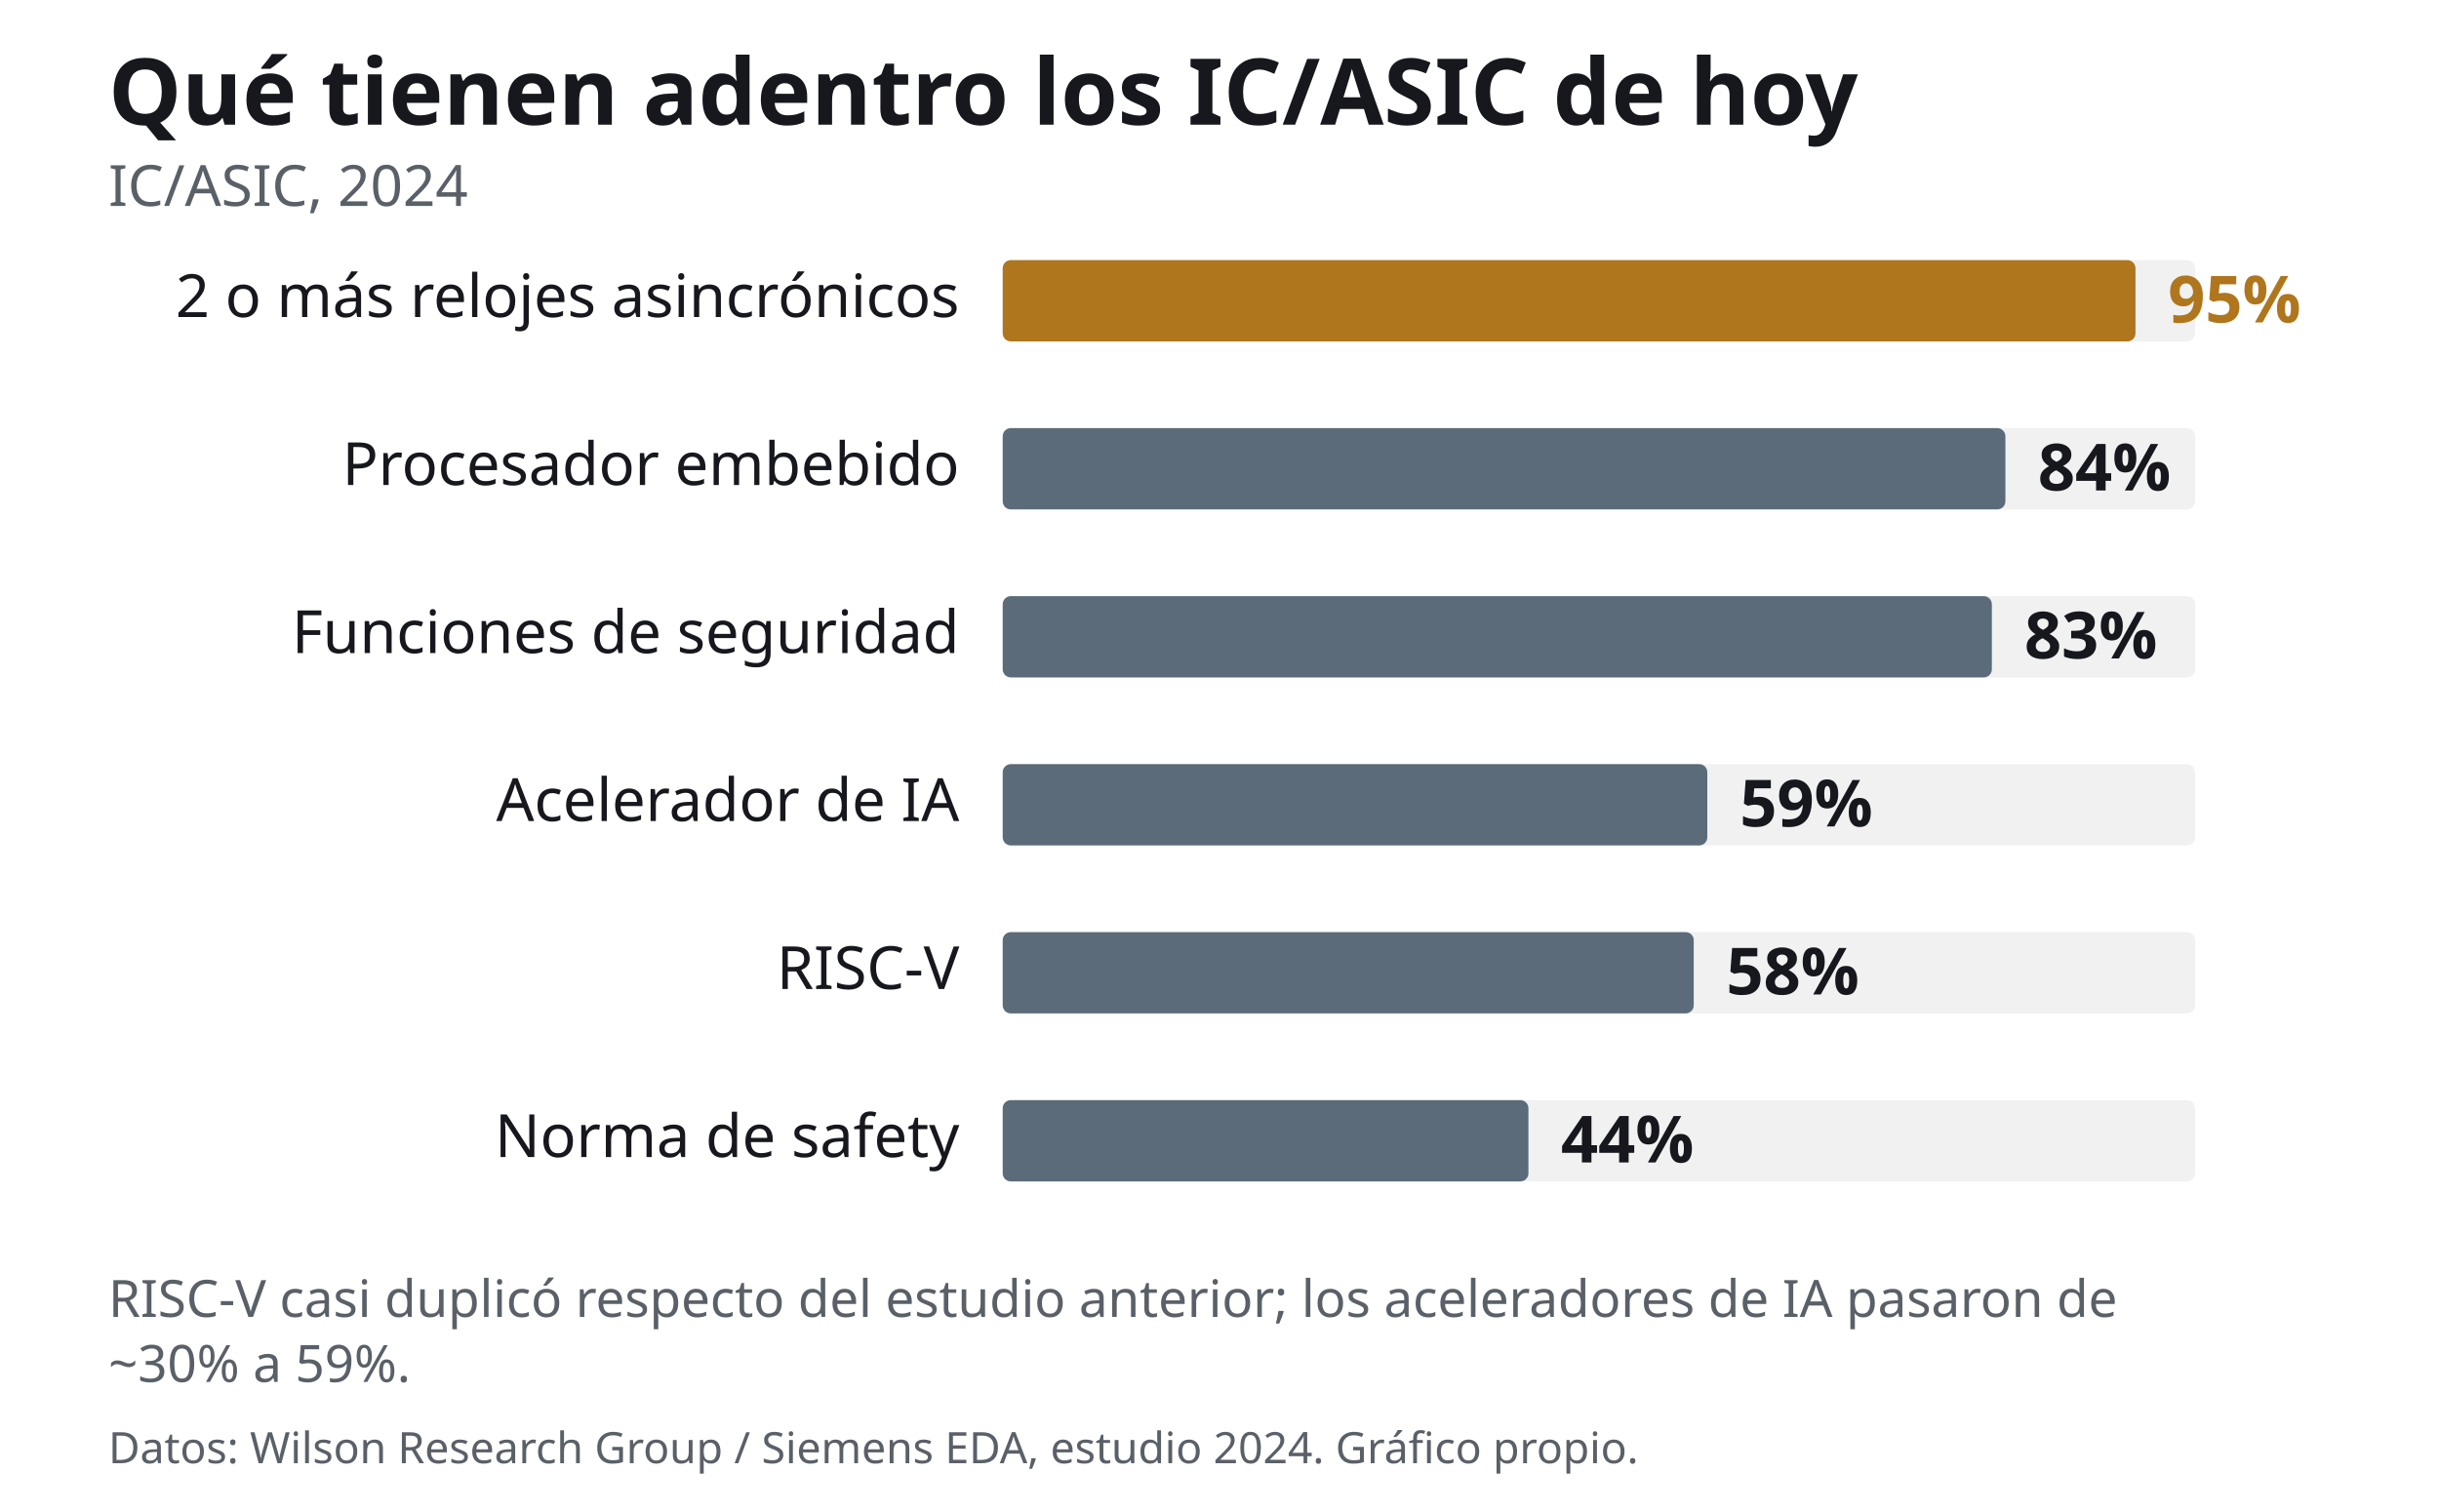
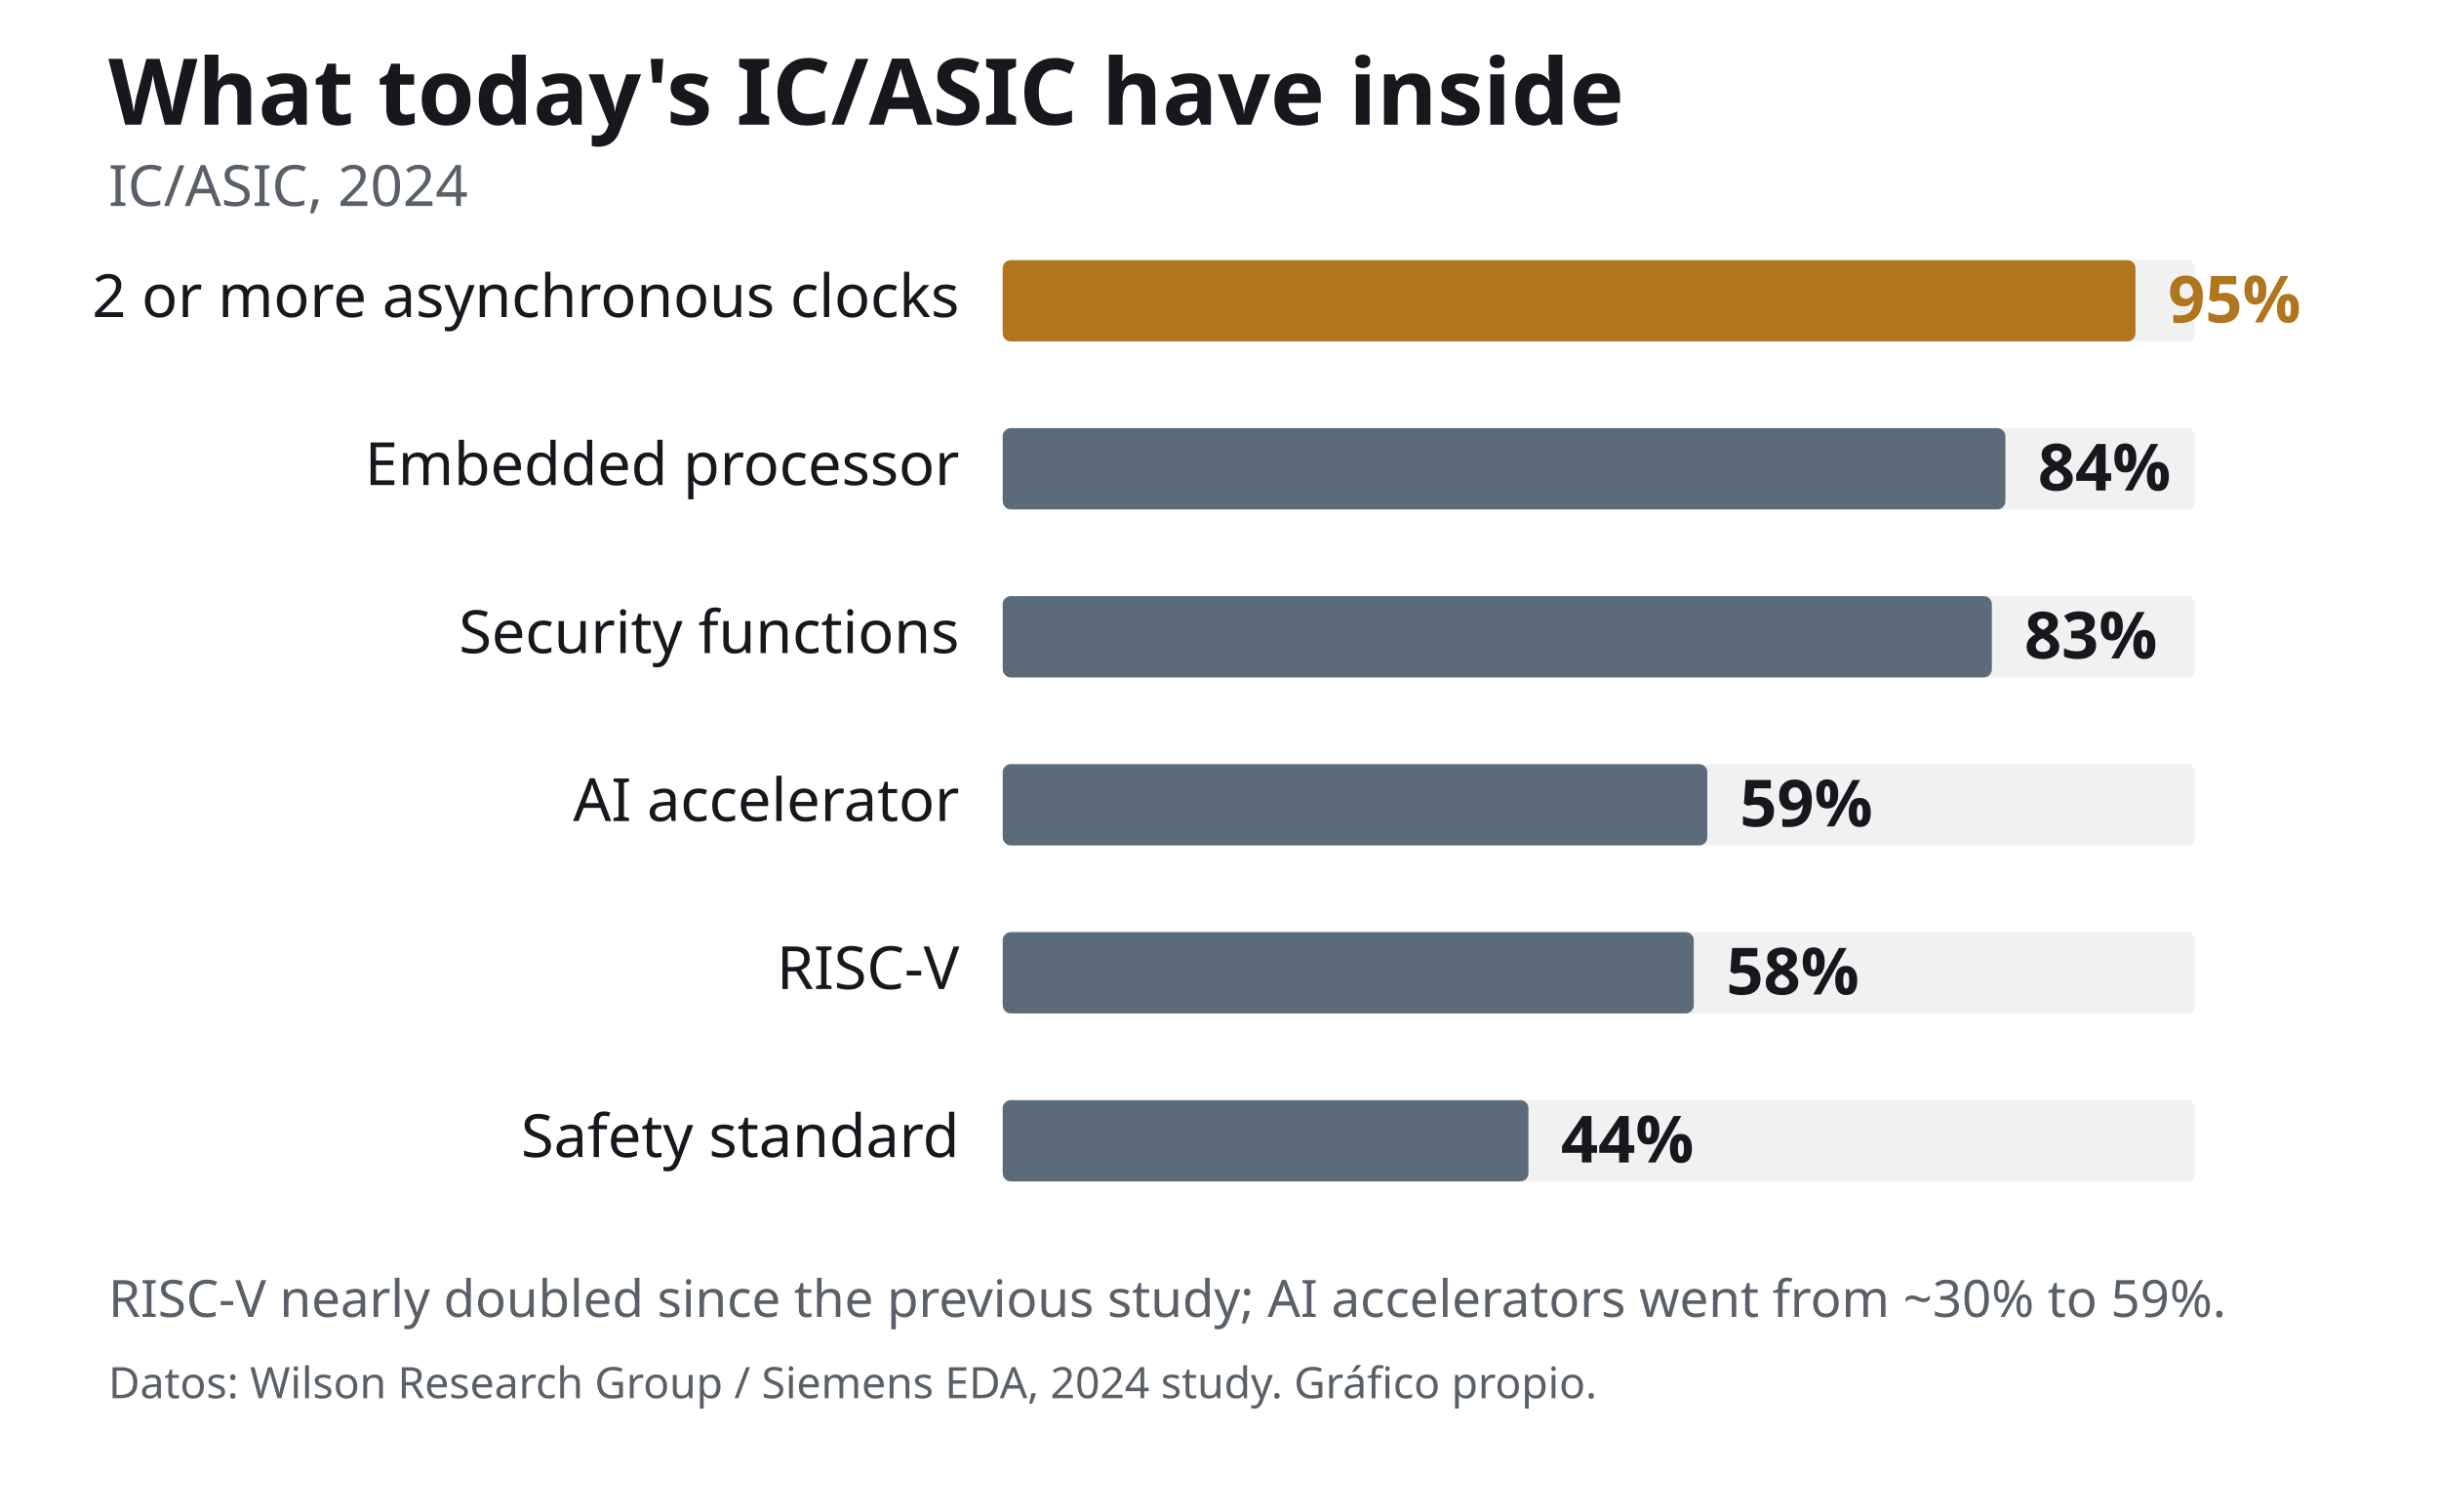
<svg xmlns="http://www.w3.org/2000/svg" viewBox="0 0 900 558" font-family="IBM Plex Sans, system-ui, sans-serif">
-   <text x="40" y="46" fill="#16181d" font-size="34" font-weight="600">Qué tienen adentro los IC/ASIC de hoy</text>
+   <text x="40" y="46" fill="#16181d" font-size="34" font-weight="600">What today's IC/ASIC have inside</text>
  <text x="40" y="76" fill="#5a6068" font-size="21">IC/ASIC, 2024</text>
-   <text x="354" y="117" fill="#16181d" font-size="22" text-anchor="end">2 o más relojes asincrónicos</text>
+   <text x="354" y="117" fill="#16181d" font-size="22" text-anchor="end">2 or more asynchronous clocks</text>
  <rect x="370" y="96" width="440" height="30" fill="#16181d" opacity="0.06" rx="3" />
  <rect x="370" y="96" width="418" height="30" fill="#b0761d" rx="3" />
  <text x="800" y="119" fill="#b0761d" font-size="24" font-weight="600">95%</text>
-   <text x="354" y="179" fill="#16181d" font-size="22" text-anchor="end">Procesador embebido</text>
+   <text x="354" y="179" fill="#16181d" font-size="22" text-anchor="end">Embedded processor</text>
  <rect x="370" y="158" width="440" height="30" fill="#16181d" opacity="0.06" rx="3" />
  <rect x="370" y="158" width="370" height="30" fill="#5b6b7a" rx="3" />
  <text x="752" y="181" fill="#16181d" font-size="24" font-weight="600">84%</text>
-   <text x="354" y="241" fill="#16181d" font-size="22" text-anchor="end">Funciones de seguridad</text>
+   <text x="354" y="241" fill="#16181d" font-size="22" text-anchor="end">Security functions</text>
  <rect x="370" y="220" width="440" height="30" fill="#16181d" opacity="0.06" rx="3" />
  <rect x="370" y="220" width="365" height="30" fill="#5b6b7a" rx="3" />
  <text x="747" y="243" fill="#16181d" font-size="24" font-weight="600">83%</text>
-   <text x="354" y="303" fill="#16181d" font-size="22" text-anchor="end">Acelerador de IA</text>
+   <text x="354" y="303" fill="#16181d" font-size="22" text-anchor="end">AI accelerator</text>
  <rect x="370" y="282" width="440" height="30" fill="#16181d" opacity="0.06" rx="3" />
  <rect x="370" y="282" width="260" height="30" fill="#5b6b7a" rx="3" />
  <text x="642" y="305" fill="#16181d" font-size="24" font-weight="600">59%</text>
  <text x="354" y="365" fill="#16181d" font-size="22" text-anchor="end">RISC-V</text>
  <rect x="370" y="344" width="440" height="30" fill="#16181d" opacity="0.06" rx="3" />
  <rect x="370" y="344" width="255" height="30" fill="#5b6b7a" rx="3" />
  <text x="637" y="367" fill="#16181d" font-size="24" font-weight="600">58%</text>
-   <text x="354" y="427" fill="#16181d" font-size="22" text-anchor="end">Norma de safety</text>
+   <text x="354" y="427" fill="#16181d" font-size="22" text-anchor="end">Safety standard</text>
  <rect x="370" y="406" width="440" height="30" fill="#16181d" opacity="0.06" rx="3" />
  <rect x="370" y="406" width="194" height="30" fill="#5b6b7a" rx="3" />
  <text x="576" y="429" fill="#16181d" font-size="24" font-weight="600">44%</text>
-   <text x="40" y="486" fill="#5a6068" font-size="19">RISC-V casi duplicó respecto del estudio anterior; los aceleradores de IA pasaron de</text>
-   <text x="40" y="510" fill="#5a6068" font-size="19">~30% a 59%.</text>
-   <text x="40" y="540" fill="#5a6068" font-size="16">Datos: Wilson Research Group / Siemens EDA, estudio 2024. Gráfico propio.</text>
+   <text x="40" y="486" fill="#5a6068" font-size="19">RISC-V nearly doubled since the previous study; AI accelerators went from ~30% to 59%.</text>
+   <text x="40" y="516" fill="#5a6068" font-size="16">Datos: Wilson Research Group / Siemens EDA, 2024 study. Gráfico propio.</text>
</svg>
